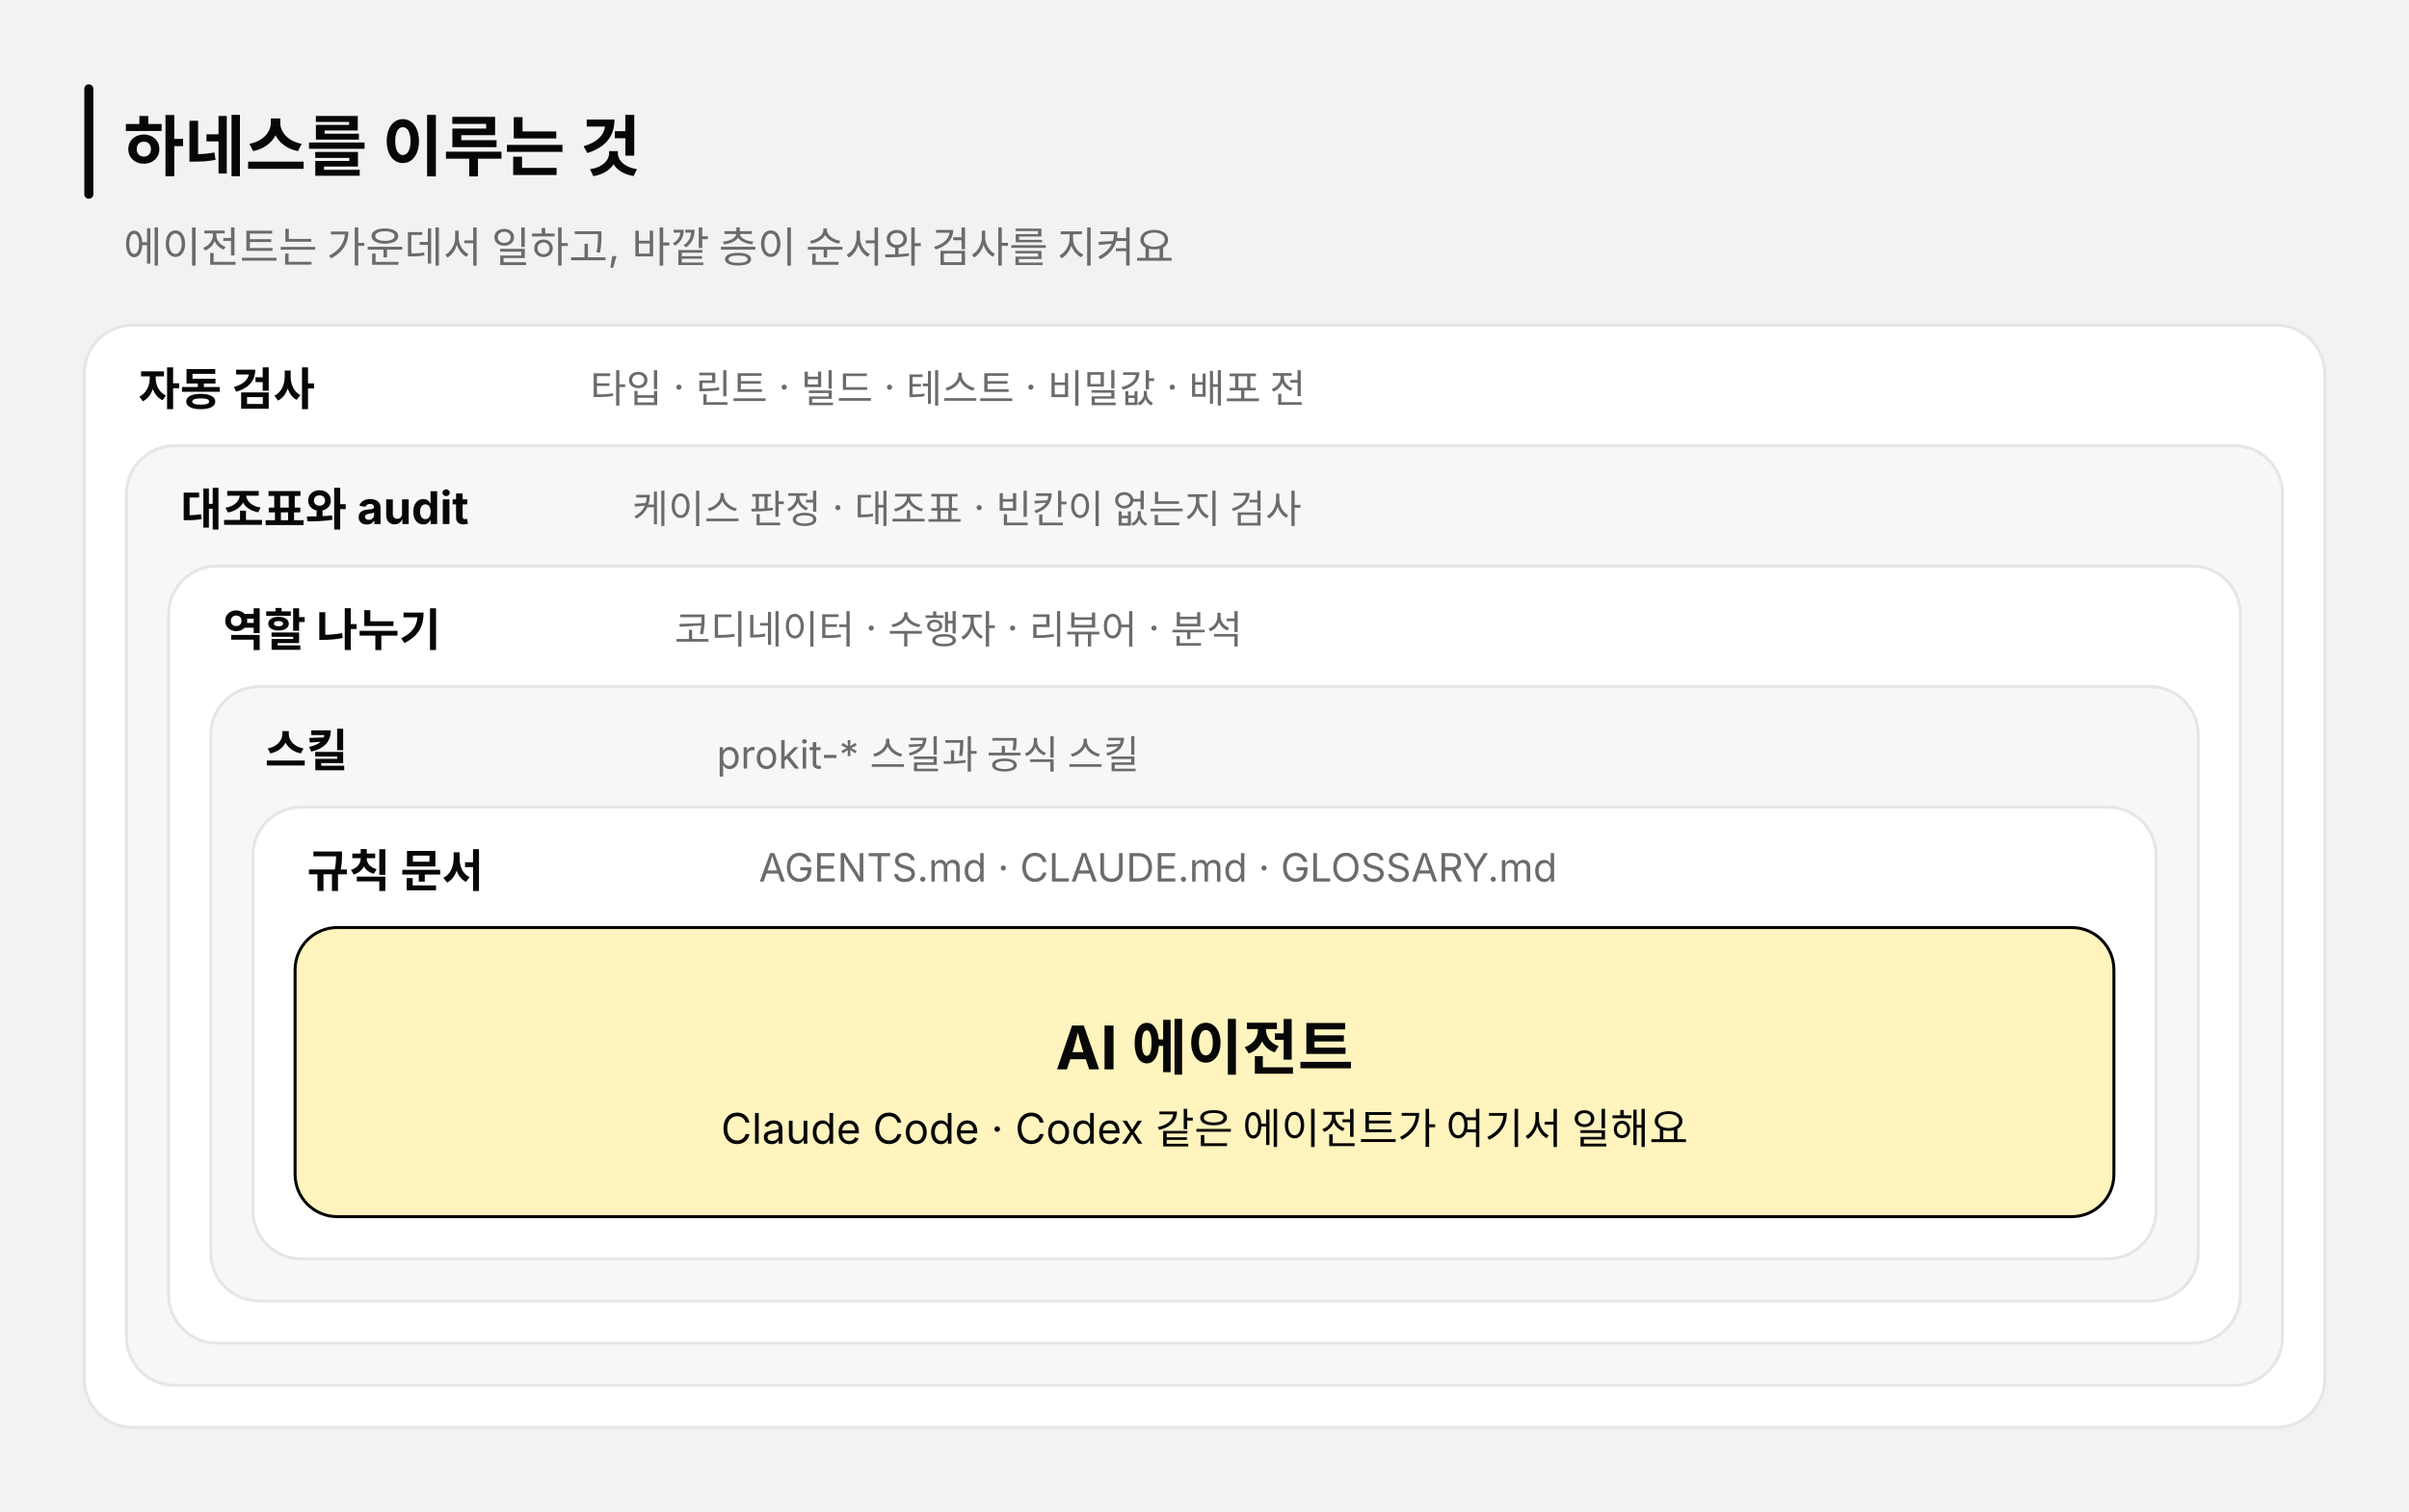
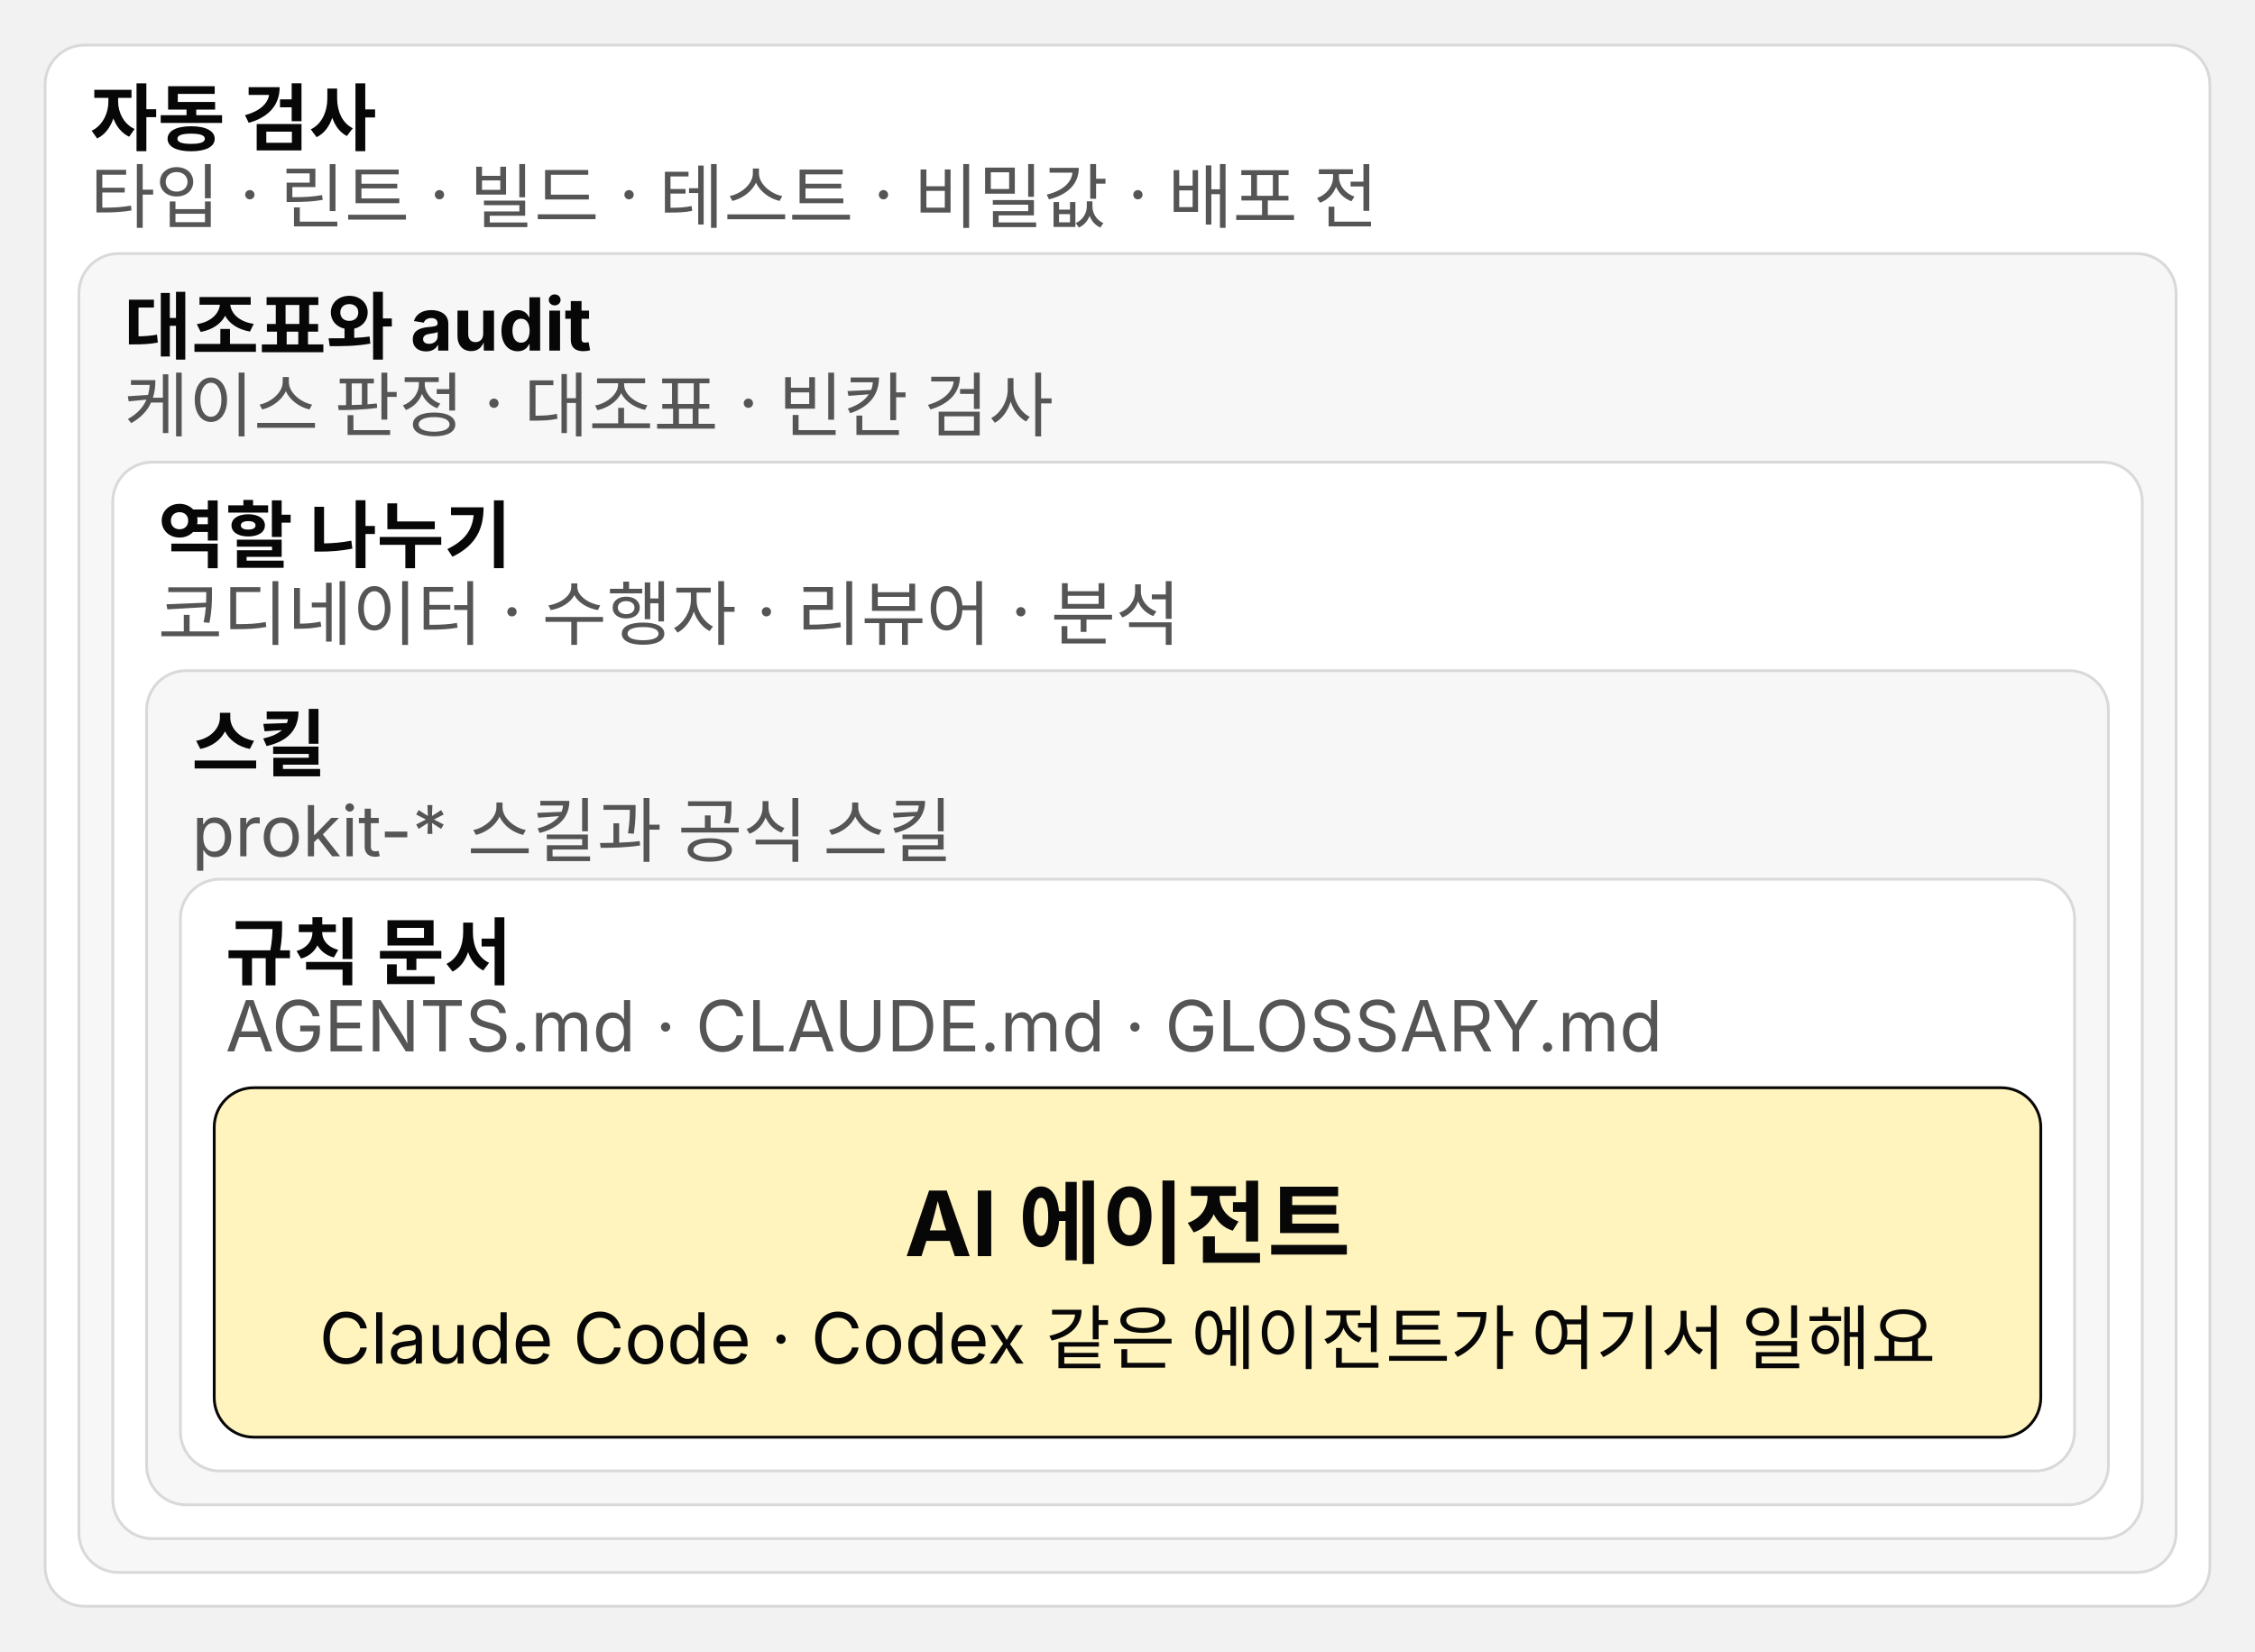
- <svg xmlns="http://www.w3.org/2000/svg" viewBox="0 0 800 502" width="800" height="502" role="img" style="font-family:Pretendard,Inter,-apple-system,BlinkMacSystemFont,'Segoe UI',sans-serif">
-   <rect data-fill-role="canvas" fill="#F2F2F2" x="0" y="0" width="800" height="502" />
-   <defs>
-     <marker id="ah" viewBox="0 0 12 12" refX="10" refY="6" markerWidth="9" markerHeight="9" markerUnits="userSpaceOnUse" orient="auto">
-       <path d="M2 2 L10 6 L2 10" fill="none" stroke="#6B6B6B" stroke-width="2" stroke-linecap="round" stroke-linejoin="round" />
-     </marker>
-   </defs>
-   <rect data-fill-role="focus" fill="#070707" x="28" y="28" width="3" height="38" rx="1.5" />
-   <text data-fill-role="ink" fill="#070707" x="41" y="47" font-size="22" font-weight="700" dominant-baseline="central">하네스를 이루는 것</text>
-   <text data-fill-role="muted" fill="#6B6B6B" x="41" y="81" font-size="14" dominant-baseline="central">에이전트는 가운데서 일하고, 바깥 층이 순서와 검사를 지켜요</text>
-   <rect data-fill-role="surface" data-stroke-role="rule" fill="#FFFFFF" stroke="#E6E6E6" stroke-width="1" x="28" y="108" width="744" height="366" rx="16" />
-   <text data-fill-role="ink" fill="#070707" x="46" y="128" font-size="15" font-weight="700" dominant-baseline="central">자동 검사</text>
-   <text data-fill-role="muted" fill="#6B6B6B" x="196" y="128" font-size="13" dominant-baseline="central">타입 · 린트 · 빌드 · 테스트 · 비밀값 · 배포 전</text>
-   <rect data-fill-role="surface" data-stroke-role="rule" fill="#F7F7F7" stroke="#E6E6E6" stroke-width="1" x="42" y="148" width="716" height="312" rx="16" />
-   <text data-fill-role="ink" fill="#070707" x="60" y="168" font-size="15" font-weight="700" dominant-baseline="central">대조표와 audit</text>
-   <text data-fill-role="muted" fill="#6B6B6B" x="210" y="168" font-size="13" dominant-baseline="central">케이스 판정 · 대조표 · 빈칸이 없는지 검사</text>
-   <rect data-fill-role="surface" data-stroke-role="rule" fill="#FFFFFF" stroke="#E6E6E6" stroke-width="1" x="56" y="188" width="688" height="258" rx="16" />
-   <text data-fill-role="ink" fill="#070707" x="74" y="208" font-size="15" font-weight="700" dominant-baseline="central">역할 나누기</text>
-   <text data-fill-role="muted" fill="#6B6B6B" x="224" y="208" font-size="13" dominant-baseline="central">코디네이터 · 수행자 · 리뷰어 · 분석</text>
-   <rect data-fill-role="surface" data-stroke-role="rule" fill="#F7F7F7" stroke="#E6E6E6" stroke-width="1" x="70" y="228" width="660" height="204" rx="16" />
-   <text data-fill-role="ink" fill="#070707" x="88" y="248" font-size="15" font-weight="700" dominant-baseline="central">스킬</text>
-   <text data-fill-role="muted" fill="#6B6B6B" x="238" y="248" font-size="13" dominant-baseline="central">prokit-* 스킬과 공식 스킬</text>
-   <rect data-fill-role="surface" data-stroke-role="rule" fill="#FFFFFF" stroke="#E6E6E6" stroke-width="1" x="84" y="268" width="632" height="150" rx="16" />
-   <text data-fill-role="ink" fill="#070707" x="102" y="288" font-size="15" font-weight="700" dominant-baseline="central">규칙 문서</text>
-   <text data-fill-role="muted" fill="#6B6B6B" x="252" y="288" font-size="13" dominant-baseline="central">AGENTS.md · CLAUDE.md · GLOSSARY.md</text>
-   <rect data-fill-role="surface-tint" data-stroke-role="edge-line" fill="#FFF4BE" stroke="#070707" stroke-width="1" x="98" y="308" width="604" height="96" rx="14" />
-   <text data-fill-role="ink" fill="#070707" x="400" y="344" font-size="20" font-weight="700" text-anchor="middle" dominant-baseline="central">AI 에이전트</text>
-   <text data-fill-role="ink" fill="#070707" x="400" y="372" font-size="14" text-anchor="middle" dominant-baseline="central">Claude Code · Codex 같은 에이전트가 여기서 일해요</text>
+ <svg xmlns="http://www.w3.org/2000/svg" viewBox="0 0 800 586" width="800" height="586" role="img" style="font-family:Pretendard,Inter,-apple-system,BlinkMacSystemFont,'Segoe UI',sans-serif">
+   <rect data-fill-role="canvas" fill="#F2F2F2" x="0" y="0" width="800" height="586" />
+   <rect data-fill-role="surface" data-stroke-role="rule" fill="#FFFFFF" stroke="#D9D9D9" stroke-width="1" x="16" y="16" width="768" height="554" rx="14" />
+   <text data-fill-role="ink" fill="#070707" x="32" y="40" font-size="26" font-weight="700" dominant-baseline="central">자동 검사</text>
+   <text data-fill-role="muted" fill="#555555" x="32" y="68" font-size="25" dominant-baseline="central">타입 · 린트 · 빌드 · 테스트 · 비밀값 · 배포 전</text>
+   <rect data-fill-role="surface" data-stroke-role="rule" fill="#F7F7F7" stroke="#D9D9D9" stroke-width="1" x="28" y="90" width="744" height="468" rx="14" />
+   <text data-fill-role="ink" fill="#070707" x="44" y="114" font-size="26" font-weight="700" dominant-baseline="central">대조표와 audit</text>
+   <text data-fill-role="muted" fill="#555555" x="44" y="142" font-size="25" dominant-baseline="central">케이스 판정 · 대조표 · 빈칸 검사</text>
+   <rect data-fill-role="surface" data-stroke-role="rule" fill="#FFFFFF" stroke="#D9D9D9" stroke-width="1" x="40" y="164" width="720" height="382" rx="14" />
+   <text data-fill-role="ink" fill="#070707" x="56" y="188" font-size="26" font-weight="700" dominant-baseline="central">역할 나누기</text>
+   <text data-fill-role="muted" fill="#555555" x="56" y="216" font-size="25" dominant-baseline="central">코디네이터 · 수행자 · 리뷰어 · 분석</text>
+   <rect data-fill-role="surface" data-stroke-role="rule" fill="#F7F7F7" stroke="#D9D9D9" stroke-width="1" x="52" y="238" width="696" height="296" rx="14" />
+   <text data-fill-role="ink" fill="#070707" x="68" y="262" font-size="26" font-weight="700" dominant-baseline="central">스킬</text>
+   <text data-fill-role="muted" fill="#555555" x="68" y="290" font-size="25" dominant-baseline="central">prokit-* 스킬과 공식 스킬</text>
+   <rect data-fill-role="surface" data-stroke-role="rule" fill="#FFFFFF" stroke="#D9D9D9" stroke-width="1" x="64" y="312" width="672" height="210" rx="14" />
+   <text data-fill-role="ink" fill="#070707" x="80" y="336" font-size="26" font-weight="700" dominant-baseline="central">규칙 문서</text>
+   <text data-fill-role="muted" fill="#555555" x="80" y="364" font-size="25" dominant-baseline="central">AGENTS.md · CLAUDE.md · GLOSSARY.md</text>
+   <rect data-fill-role="surface-tint" data-stroke-role="edge-line" fill="#FFF4BE" stroke="#070707" stroke-width="1" x="76" y="386" width="648" height="124" rx="14" />
+   <text data-fill-role="ink" fill="#070707" x="400" y="428" font-size="32" font-weight="700" text-anchor="middle" dominant-baseline="central">AI 에이전트</text>
+   <text data-fill-role="ink" fill="#070707" x="400" y="470" font-size="25" text-anchor="middle" dominant-baseline="central">Claude Code · Codex 같은 에이전트가 여기서 일해요</text>
</svg>
